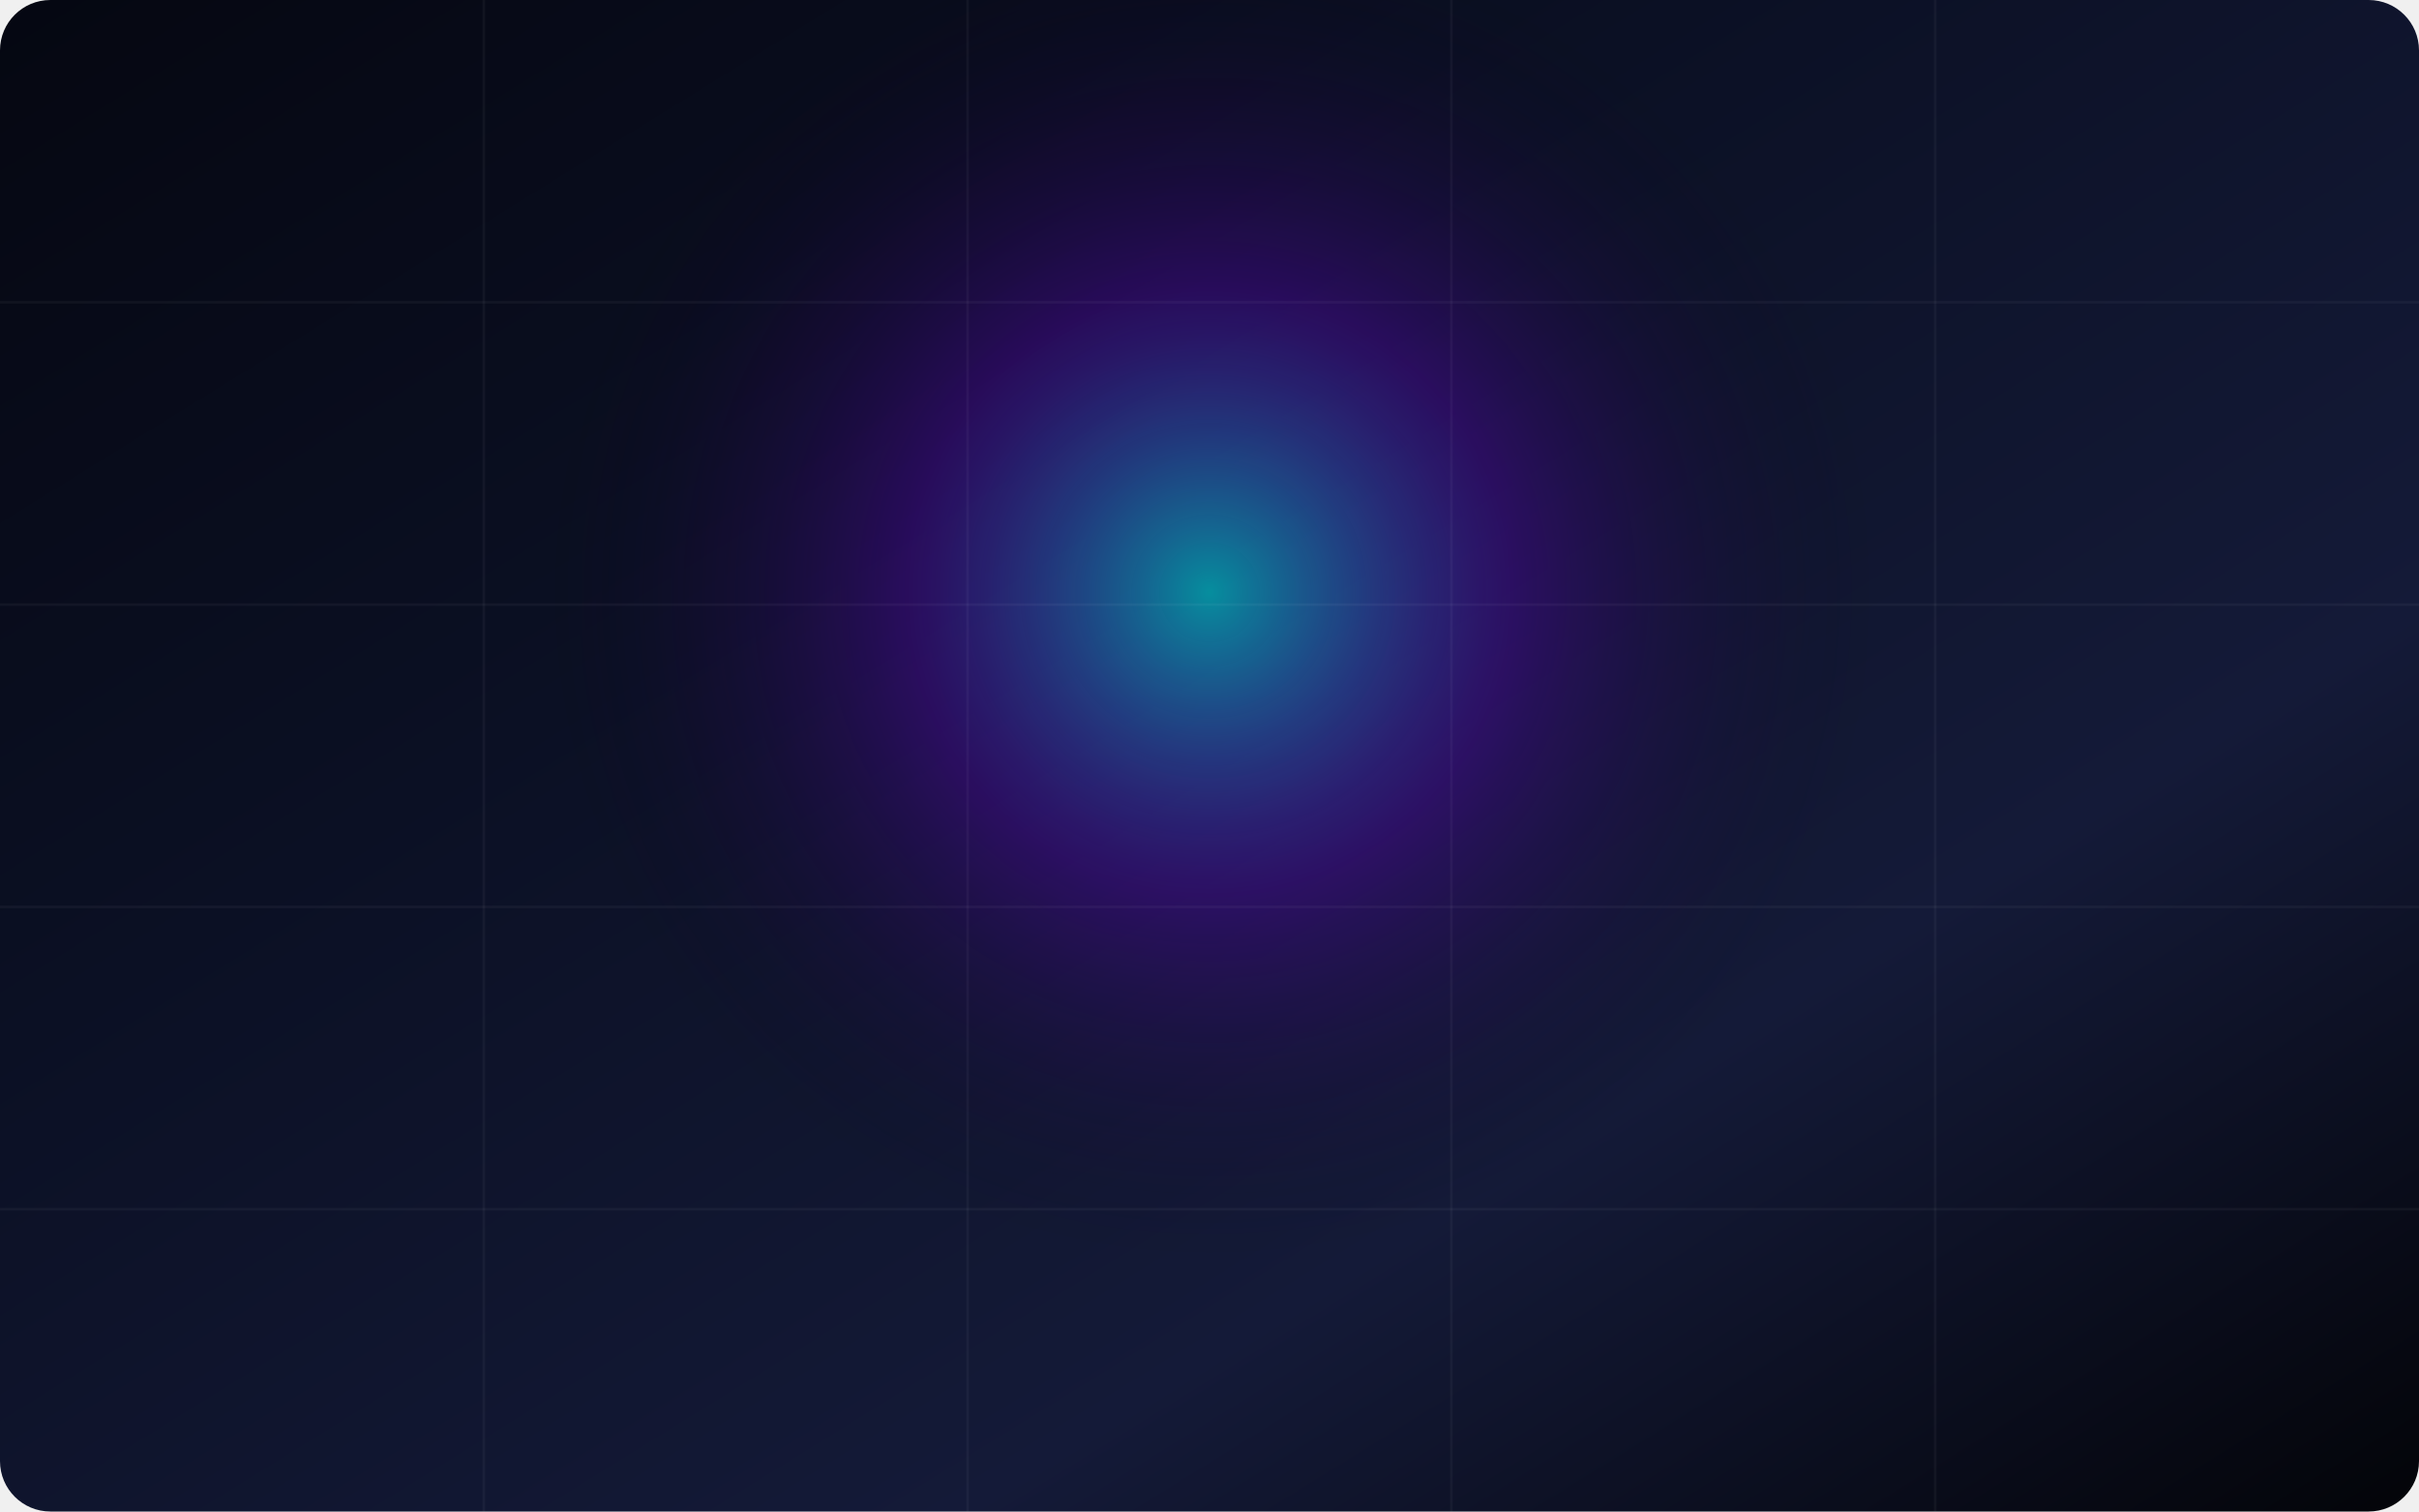
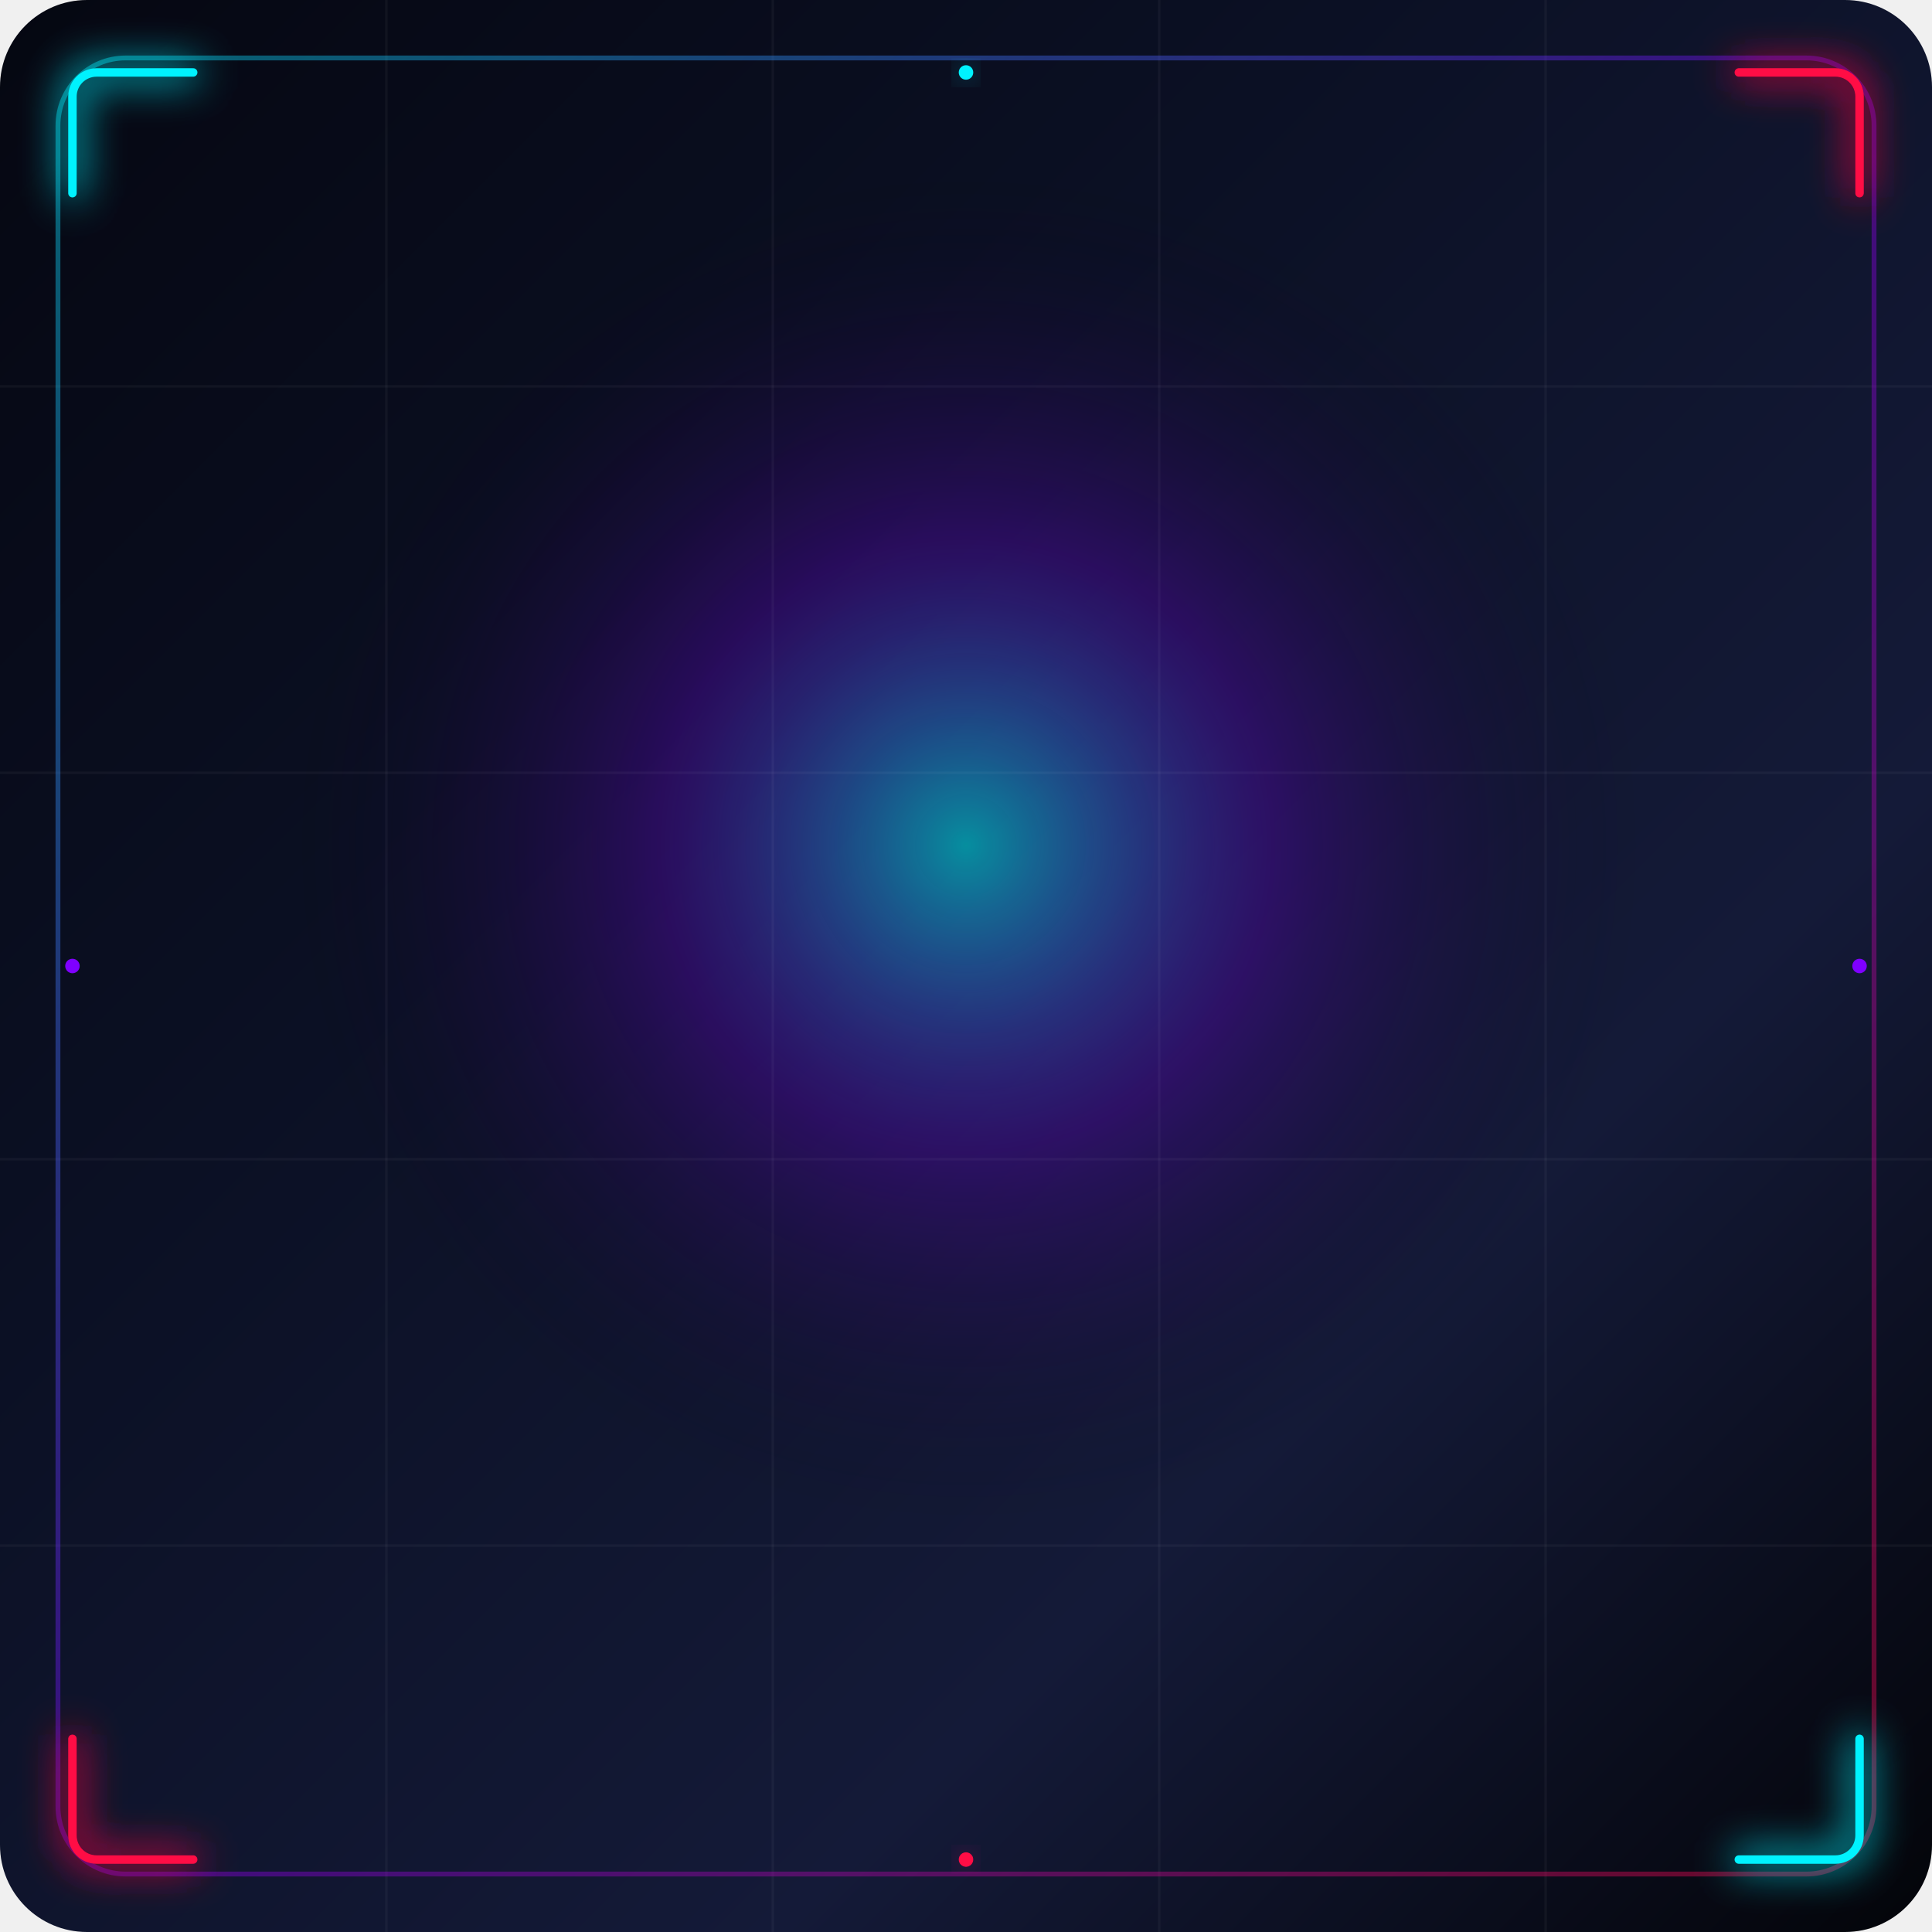
- <svg xmlns="http://www.w3.org/2000/svg" viewBox="0 0 960 600" width="100%" height="100%">
+ <svg xmlns="http://www.w3.org/2000/svg" viewBox="0 0 800 800" width="100%" height="100%">
  <defs>
    <linearGradient id="bg-grad" x1="0%" y1="0%" x2="100%" y2="100%">
      <stop offset="0%" stop-color="#050711" />
      <stop offset="35%" stop-color="#0b1024" />
      <stop offset="70%" stop-color="#141a38" />
      <stop offset="100%" stop-color="#030408" />
    </linearGradient>
    <radialGradient id="plasma-glow" cx="50%" cy="50%" r="50%">
      <stop offset="0%" stop-color="#00F2FE" stop-opacity="0.55" />
      <stop offset="45%" stop-color="#7F00FF" stop-opacity="0.25" />
      <stop offset="100%" stop-color="#000000" stop-opacity="0" />
    </radialGradient>
+     <filter id="glow-cyan" x="-50%" y="-50%" width="200%" height="200%">
+       <feGaussianBlur stdDeviation="8" result="blur1" />
+       <feGaussianBlur stdDeviation="3" result="blur2" />
+       <feMerge>
+         <feMergeNode in="blur1" />
+         <feMergeNode in="blur2" />
+         <feMergeNode in="SourceGraphic" />
+       </feMerge>
+     </filter>
+     <filter id="glow-magenta" x="-50%" y="-50%" width="200%" height="200%">
+       <feGaussianBlur stdDeviation="8" result="blur1" />
+       <feGaussianBlur stdDeviation="3" result="blur2" />
+       <feMerge>
+         <feMergeNode in="blur1" />
+         <feMergeNode in="blur2" />
+         <feMergeNode in="SourceGraphic" />
+       </feMerge>
+     </filter>
+     <linearGradient id="core-grad" x1="0%" y1="0%" x2="100%" y2="100%">
+       <stop offset="0%" stop-color="#00F2FE" />
+       <stop offset="50%" stop-color="#7F00FF" />
+       <stop offset="100%" stop-color="#FF0844" />
+     </linearGradient>
  </defs>
  <g id="layer-01-background">
-     <rect width="960" height="600" rx="20" fill="url(#bg-grad)" />
-     <circle cx="480" cy="235" r="270" fill="url(#plasma-glow)" />
-     <path d="M 0,120 L 960,120 M 0,240 L 960,240 M 0,360 L 960,360 M 0,480 L 960,480" stroke="#ffffff" stroke-opacity="0.04" stroke-width="1" />
-     <path d="M 192,0 L 192,600 M 384,0 L 384,600 M 576,0 L 576,600 M 768,0 L 768,600" stroke="#ffffff" stroke-opacity="0.04" stroke-width="1" />
+     <rect width="800" height="800" rx="36" fill="url(#bg-grad)" />
+     <circle cx="400" cy="350" r="280" fill="url(#plasma-glow)" />
+     <path d="M 0,160 L 800,160 M 0,320 L 800,320 M 0,480 L 800,480 M 0,640 L 800,640" stroke="#ffffff" stroke-opacity="0.04" stroke-width="1" />
+     <path d="M 160,0 L 160,800 M 320,0 L 320,800 M 480,0 L 480,800 M 640,0 L 640,800" stroke="#ffffff" stroke-opacity="0.04" stroke-width="1" />
+     <rect x="24" y="24" width="752" height="752" rx="28" fill="none" stroke="url(#core-grad)" stroke-width="2" stroke-opacity="0.4" />
+     <path d="M 30,80 L 30,40 A 10,10 0 0,1 40,30 L 80,30" stroke="#00F2FE" stroke-width="3.5" fill="none" stroke-linecap="round" filter="url(#glow-cyan)" />
+     <path d="M 720,30 L 760,30 A 10,10 0 0,1 770,40 L 770,80" stroke="#FF0844" stroke-width="3.5" fill="none" stroke-linecap="round" filter="url(#glow-magenta)" />
+     <path d="M 30,720 L 30,760 A 10,10 0 0,0 40,770 L 80,770" stroke="#FF0844" stroke-width="3.5" fill="none" stroke-linecap="round" filter="url(#glow-magenta)" />
+     <path d="M 720,770 L 760,770 A 10,10 0 0,0 770,760 L 770,720" stroke="#00F2FE" stroke-width="3.5" fill="none" stroke-linecap="round" filter="url(#glow-cyan)" />
+     <circle cx="400" cy="30" r="3" fill="#00F2FE" filter="url(#glow-cyan)" />
+     <circle cx="400" cy="770" r="3" fill="#FF0844" filter="url(#glow-magenta)" />
+     <circle cx="30" cy="400" r="3" fill="#7F00FF" />
+     <circle cx="770" cy="400" r="3" fill="#7F00FF" />
  </g>
</svg>
